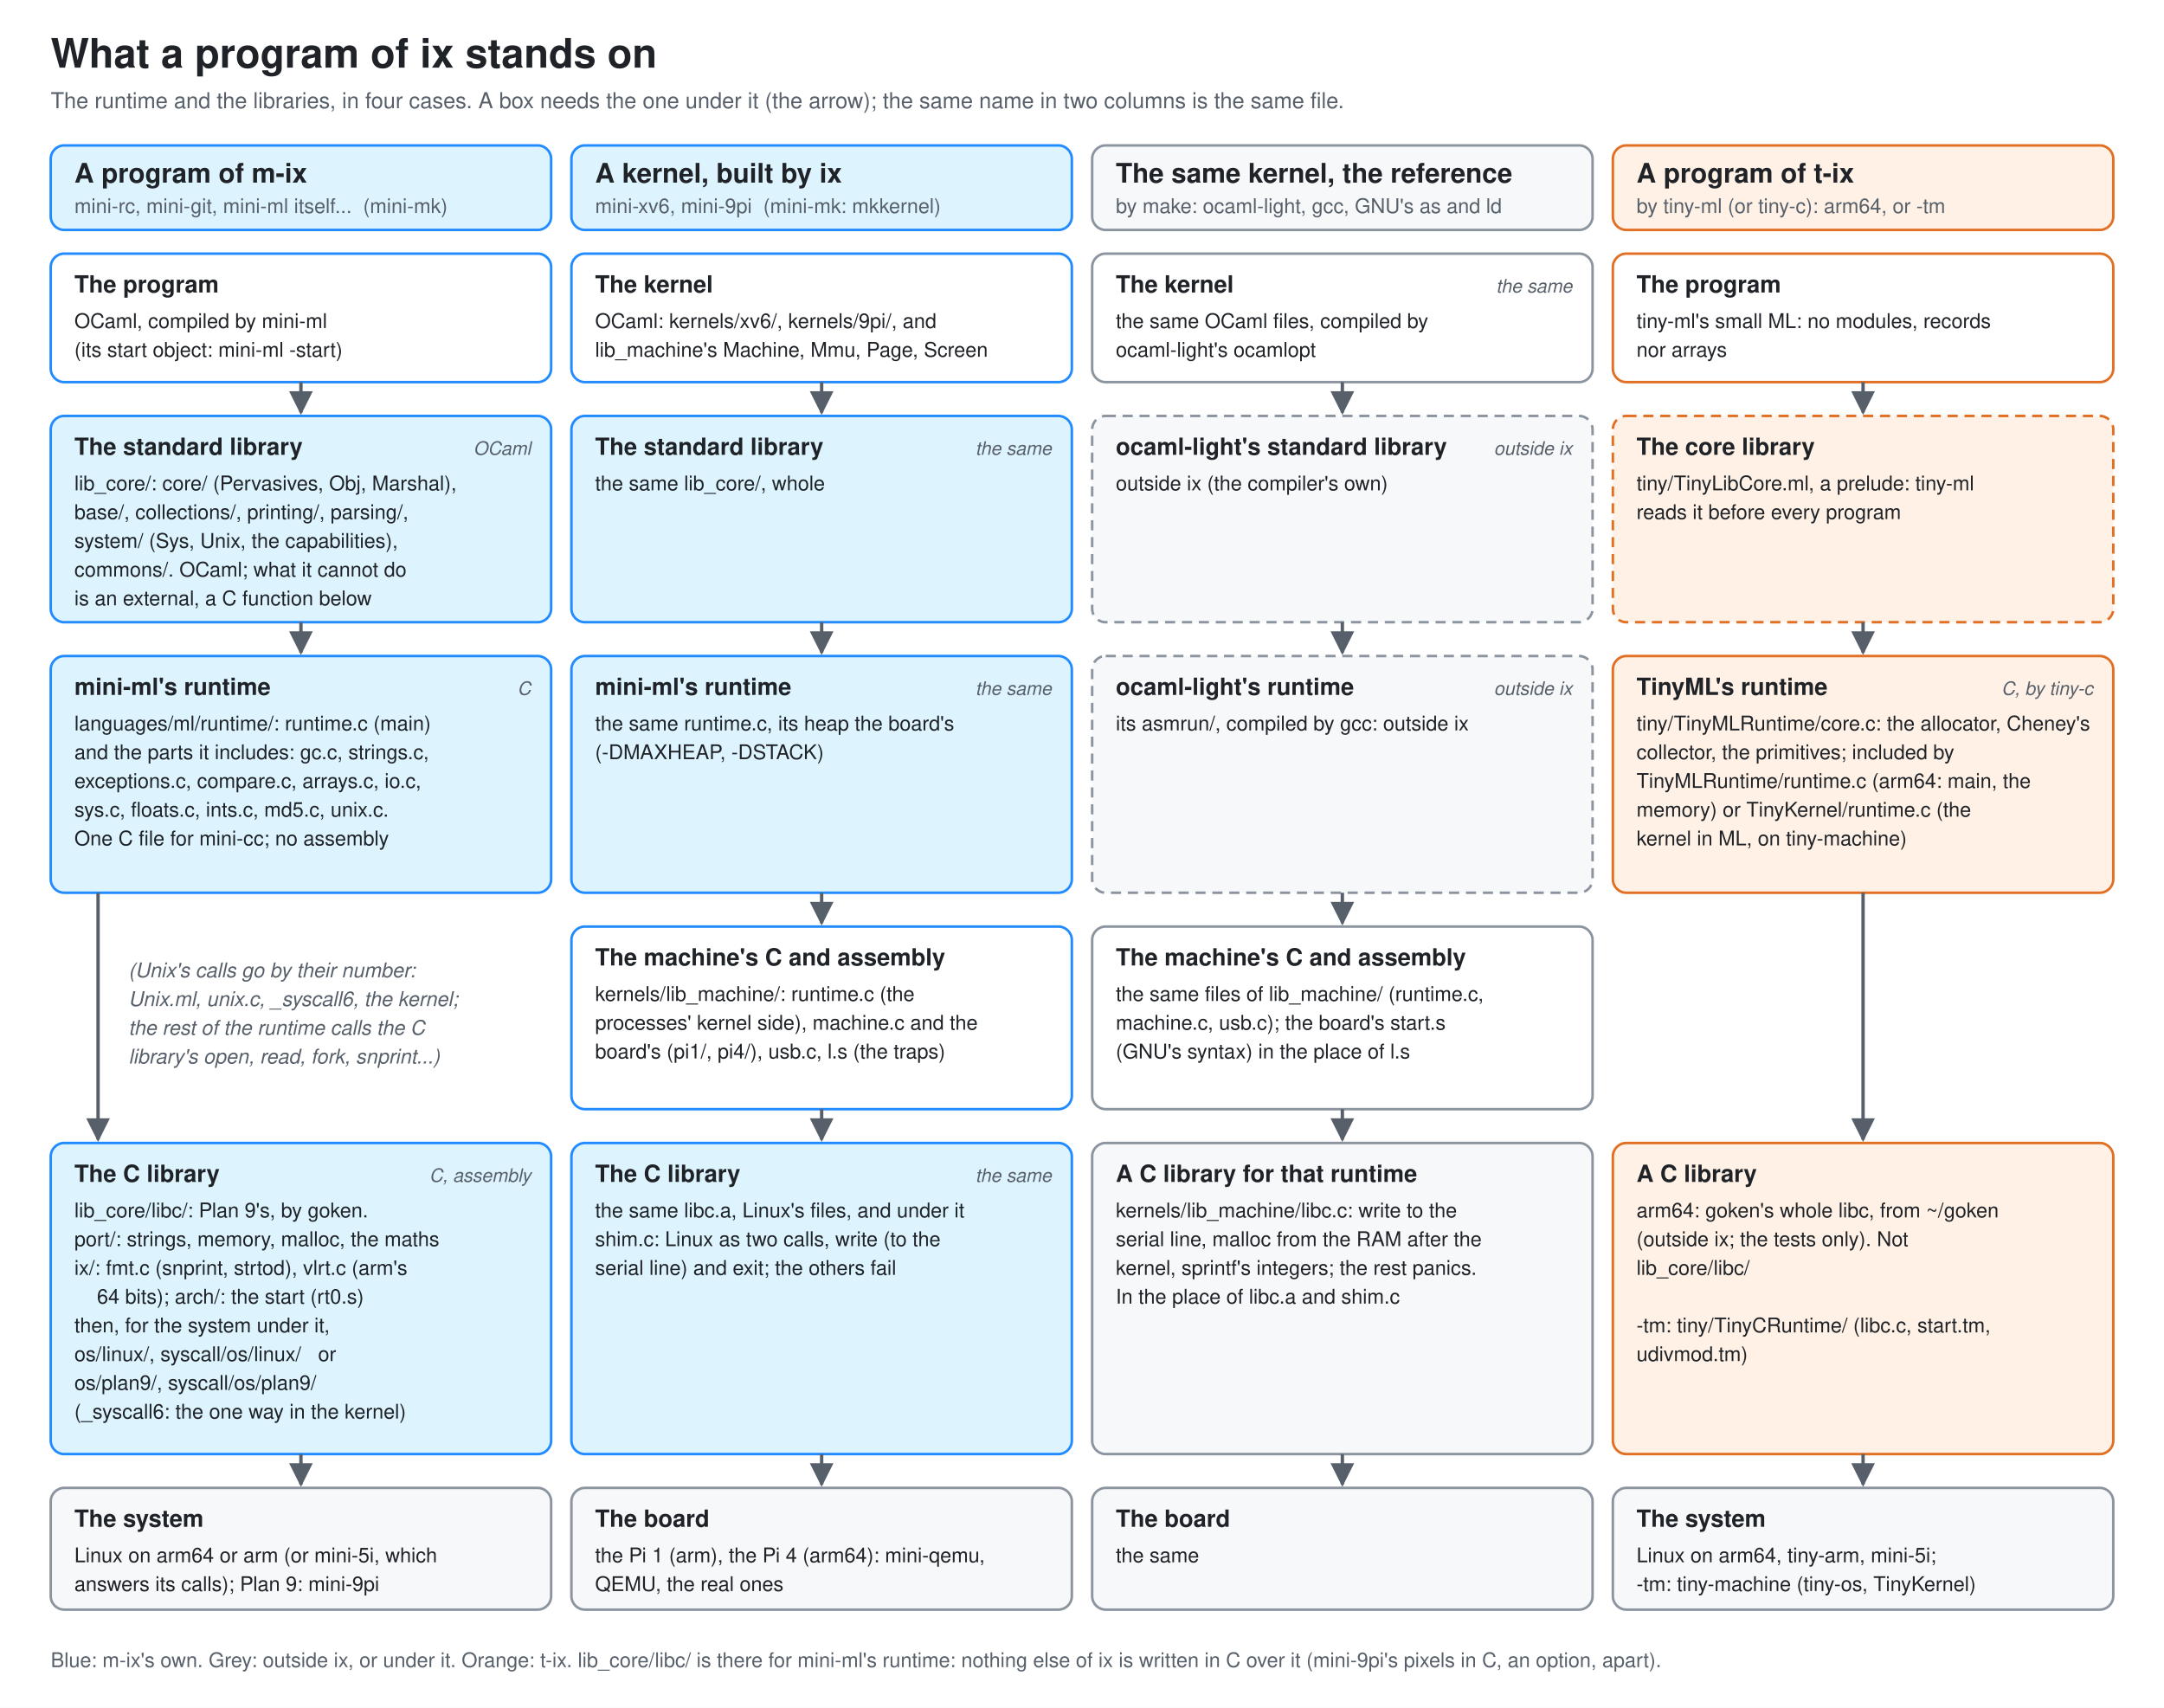
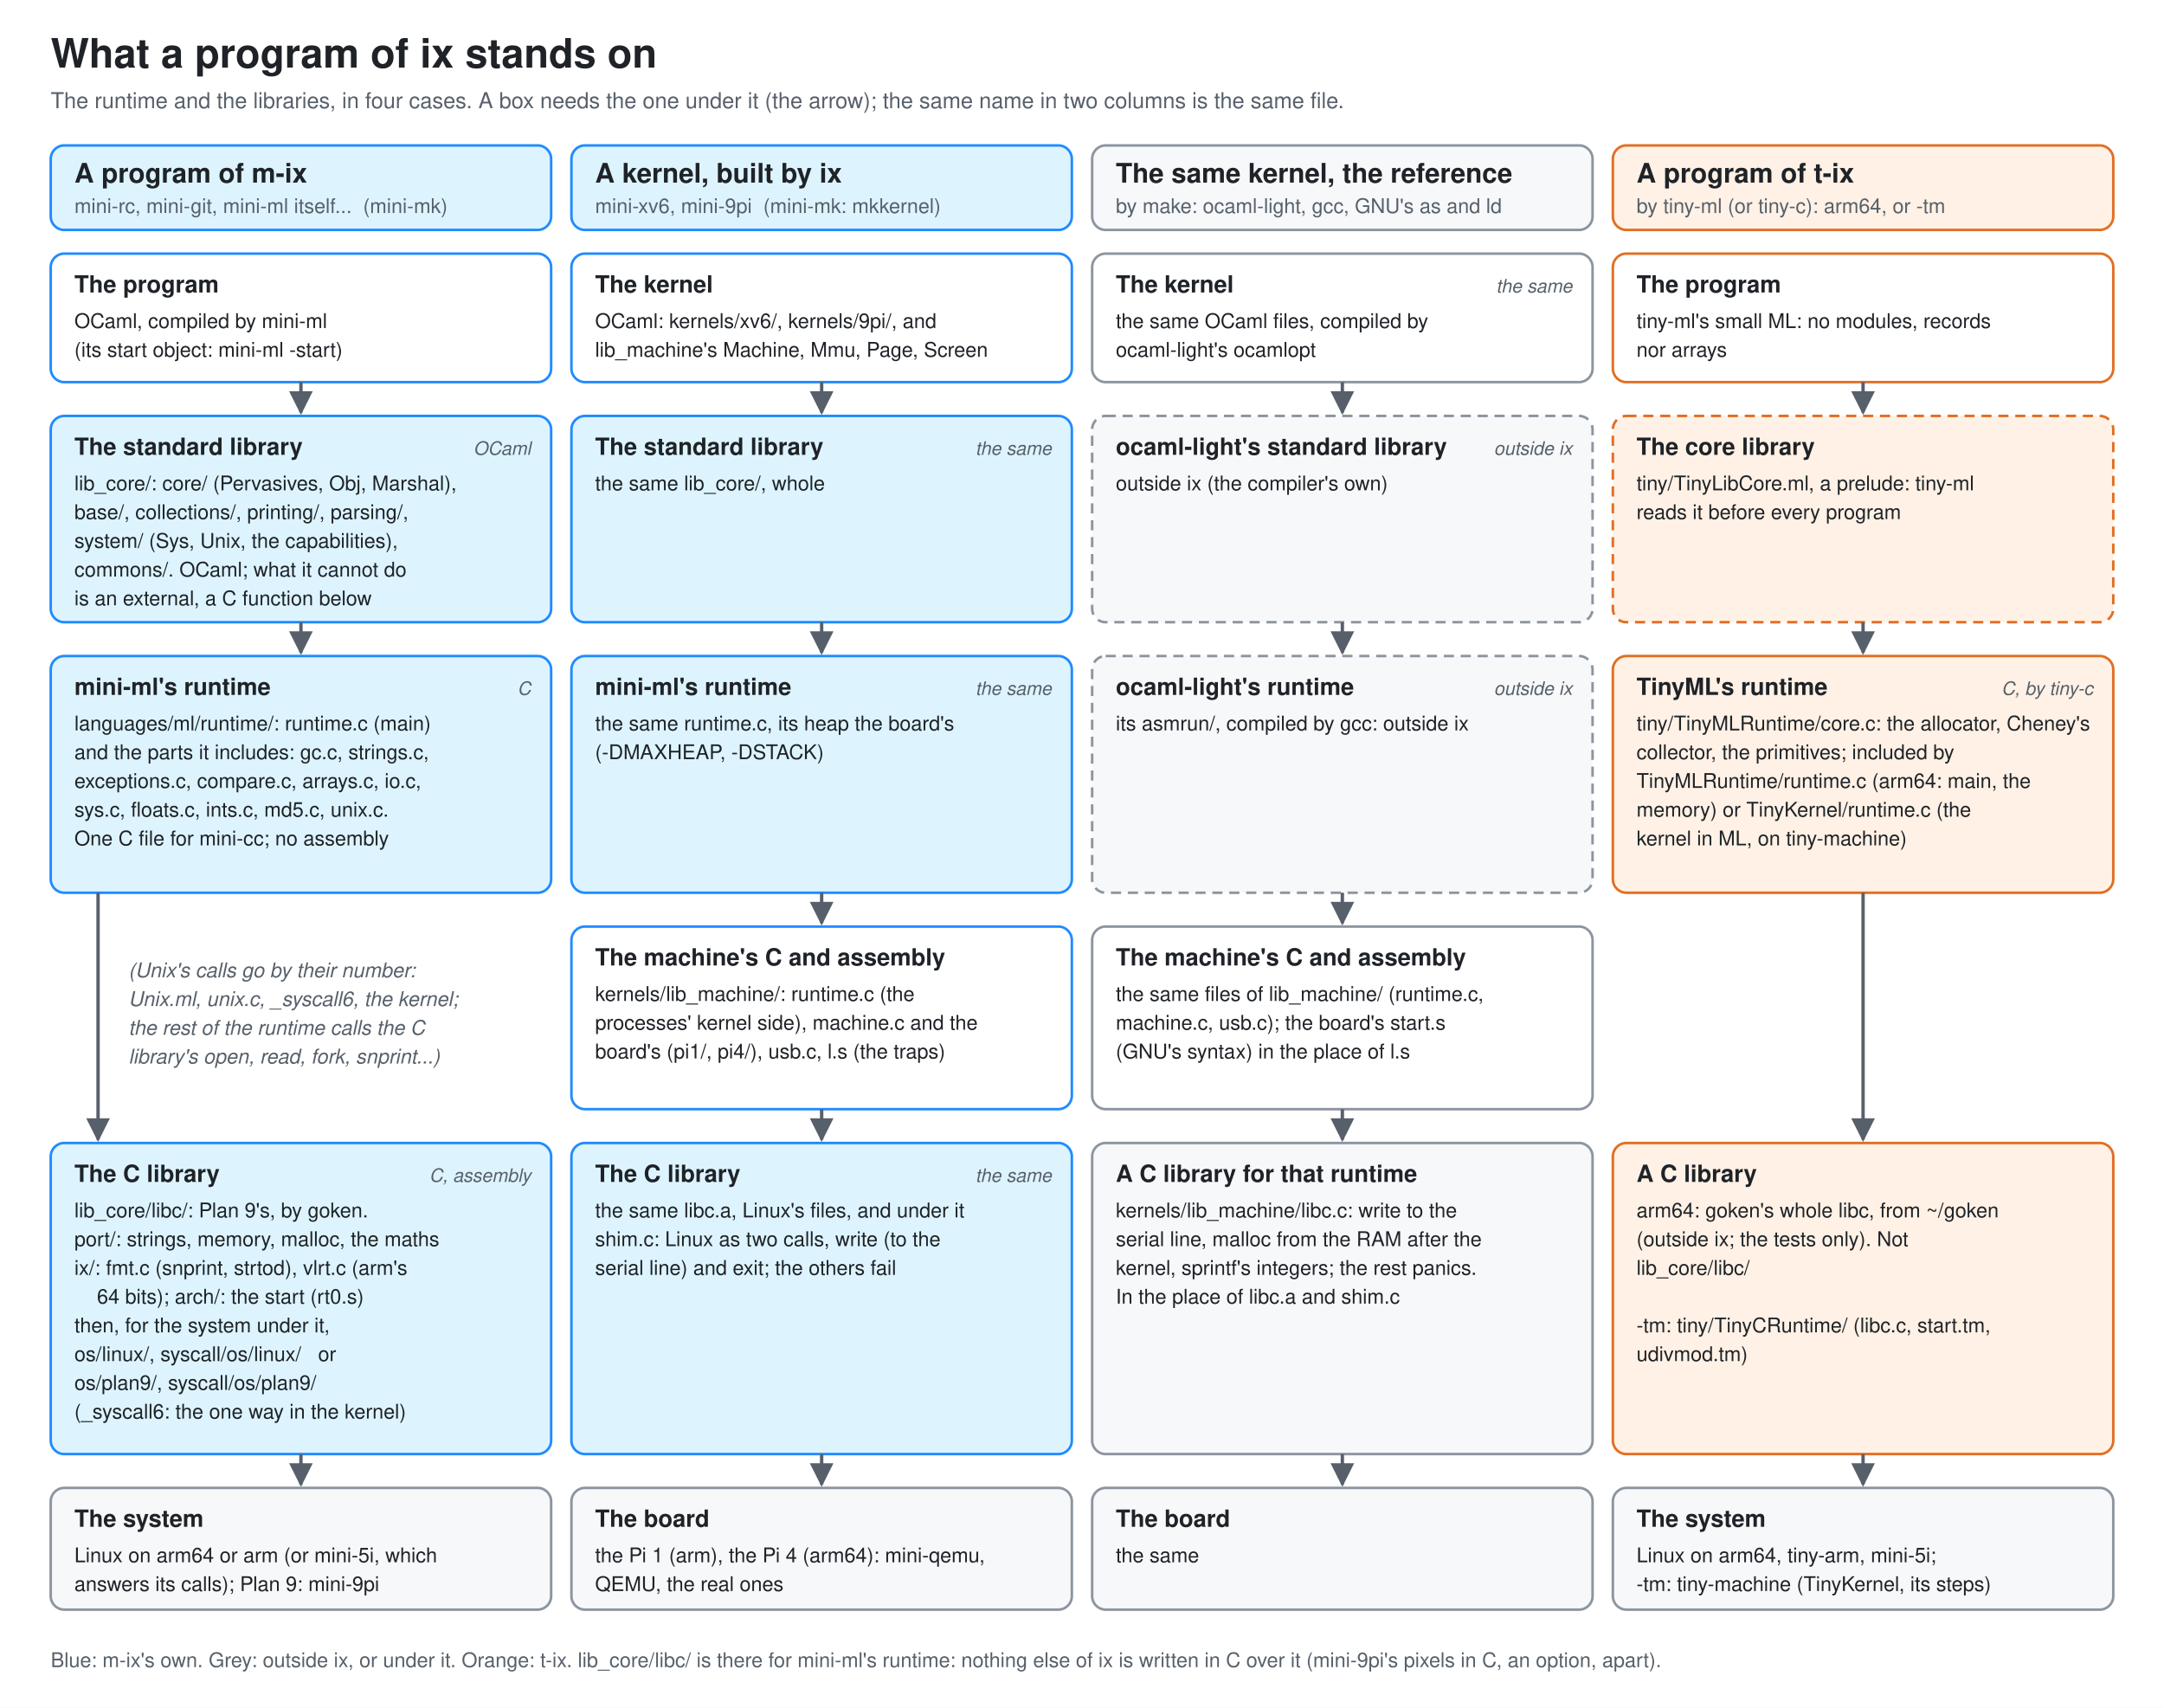
<svg xmlns="http://www.w3.org/2000/svg" viewBox="0 0 1280 1010" width="1280" height="1010" font-family="-apple-system, BlinkMacSystemFont, 'Segoe UI', Helvetica, Arial, sans-serif">
  <defs>
    <marker id="a" viewBox="0 0 10 10" refX="9" refY="5" markerWidth="7" markerHeight="7" orient="auto-start-reverse">
      <path d="M0 0L10 5L0 10z" fill="#57606a" />
    </marker>
  </defs>
  <rect width="1280" height="1010" fill="#ffffff" />
  <text x="30" y="40" font-size="24" font-weight="600" fill="#1f2328" text-anchor="start" xml:space="preserve">What a program of ix stands on</text>
  <text x="30" y="64" font-size="13" font-weight="normal" fill="#57606a" text-anchor="start" xml:space="preserve">The runtime and the libraries, in four cases. A box needs the one under it (the arrow); the same name in two columns is the same file.</text>
  <rect x="30" y="86" width="296" height="50" rx="8" fill="#ddf4ff" stroke="#218bff" stroke-width="1.5" />
  <text x="44" y="108" font-size="16" font-weight="600" fill="#1f2328" text-anchor="start" xml:space="preserve">A program of m-ix</text>
  <text x="44" y="126" font-size="12" font-weight="normal" fill="#57606a" text-anchor="start" xml:space="preserve">mini-rc, mini-git, mini-ml itself...  (mini-mk)</text>
  <rect x="30" y="150" width="296" height="76" rx="8" fill="#ffffff" stroke="#218bff" stroke-width="1.5" />
  <text x="44" y="173" font-size="14" font-weight="600" fill="#1f2328" text-anchor="start" xml:space="preserve">The program</text>
  <text x="44" y="194" font-size="12" font-weight="normal" fill="#1f2328" text-anchor="start" xml:space="preserve">OCaml, compiled by mini-ml</text>
  <text x="44" y="211" font-size="12" font-weight="normal" fill="#1f2328" text-anchor="start" xml:space="preserve">(its start object: mini-ml -start)</text>
  <rect x="30" y="246" width="296" height="122" rx="8" fill="#ddf4ff" stroke="#218bff" stroke-width="1.5" />
  <text x="44" y="269" font-size="14" font-weight="600" fill="#1f2328" text-anchor="start" xml:space="preserve">The standard library</text>
  <text x="314" y="269" font-size="11" font-weight="normal" fill="#57606a" text-anchor="end" font-style="italic" xml:space="preserve">OCaml</text>
  <text x="44" y="290" font-size="12" font-weight="normal" fill="#1f2328" text-anchor="start" xml:space="preserve">lib_core/: core/ (Pervasives, Obj, Marshal),</text>
  <text x="44" y="307" font-size="12" font-weight="normal" fill="#1f2328" text-anchor="start" xml:space="preserve">base/, collections/, printing/, parsing/,</text>
  <text x="44" y="324" font-size="12" font-weight="normal" fill="#1f2328" text-anchor="start" xml:space="preserve">system/ (Sys, Unix, the capabilities),</text>
  <text x="44" y="341" font-size="12" font-weight="normal" fill="#1f2328" text-anchor="start" xml:space="preserve">commons/. OCaml; what it cannot do</text>
  <text x="44" y="358" font-size="12" font-weight="normal" fill="#1f2328" text-anchor="start" xml:space="preserve">is an external, a C function below</text>
  <rect x="30" y="388" width="296" height="140" rx="8" fill="#ddf4ff" stroke="#218bff" stroke-width="1.5" />
  <text x="44" y="411" font-size="14" font-weight="600" fill="#1f2328" text-anchor="start" xml:space="preserve">mini-ml's runtime</text>
  <text x="314" y="411" font-size="11" font-weight="normal" fill="#57606a" text-anchor="end" font-style="italic" xml:space="preserve">C</text>
  <text x="44" y="432" font-size="12" font-weight="normal" fill="#1f2328" text-anchor="start" xml:space="preserve">languages/ml/runtime/: runtime.c (main)</text>
  <text x="44" y="449" font-size="12" font-weight="normal" fill="#1f2328" text-anchor="start" xml:space="preserve">and the parts it includes: gc.c, strings.c,</text>
  <text x="44" y="466" font-size="12" font-weight="normal" fill="#1f2328" text-anchor="start" xml:space="preserve">exceptions.c, compare.c, arrays.c, io.c,</text>
  <text x="44" y="483" font-size="12" font-weight="normal" fill="#1f2328" text-anchor="start" xml:space="preserve">sys.c, floats.c, ints.c, md5.c, unix.c.</text>
  <text x="44" y="500" font-size="12" font-weight="normal" fill="#1f2328" text-anchor="start" xml:space="preserve">One C file for mini-cc; no assembly</text>
  <rect x="30" y="676" width="296" height="184" rx="8" fill="#ddf4ff" stroke="#218bff" stroke-width="1.5" />
  <text x="44" y="699" font-size="14" font-weight="600" fill="#1f2328" text-anchor="start" xml:space="preserve">The C library</text>
  <text x="314" y="699" font-size="11" font-weight="normal" fill="#57606a" text-anchor="end" font-style="italic" xml:space="preserve">C, assembly</text>
  <text x="44" y="720" font-size="12" font-weight="normal" fill="#1f2328" text-anchor="start" xml:space="preserve">lib_core/libc/: Plan 9's, by goken.</text>
  <text x="44" y="737" font-size="12" font-weight="normal" fill="#1f2328" text-anchor="start" xml:space="preserve">port/: strings, memory, malloc, the maths</text>
  <text x="44" y="754" font-size="12" font-weight="normal" fill="#1f2328" text-anchor="start" xml:space="preserve">ix/: fmt.c (snprint, strtod), vlrt.c (arm's</text>
  <text x="44" y="771" font-size="12" font-weight="normal" fill="#1f2328" text-anchor="start" xml:space="preserve">    64 bits); arch/: the start (rt0.s)</text>
  <text x="44" y="788" font-size="12" font-weight="normal" fill="#1f2328" text-anchor="start" xml:space="preserve">then, for the system under it,</text>
  <text x="44" y="805" font-size="12" font-weight="normal" fill="#1f2328" text-anchor="start" xml:space="preserve">os/linux/, syscall/os/linux/   or</text>
  <text x="44" y="822" font-size="12" font-weight="normal" fill="#1f2328" text-anchor="start" xml:space="preserve">os/plan9/, syscall/os/plan9/</text>
  <text x="44" y="839" font-size="12" font-weight="normal" fill="#1f2328" text-anchor="start" xml:space="preserve">(_syscall6: the one way in the kernel)</text>
  <rect x="30" y="880" width="296" height="72" rx="8" fill="#f6f8fa" stroke="#8c959f" stroke-width="1.5" />
  <text x="44" y="903" font-size="14" font-weight="600" fill="#1f2328" text-anchor="start" xml:space="preserve">The system</text>
  <text x="44" y="924" font-size="12" font-weight="normal" fill="#1f2328" text-anchor="start" xml:space="preserve">Linux on arm64 or arm (or mini-5i, which</text>
  <text x="44" y="941" font-size="12" font-weight="normal" fill="#1f2328" text-anchor="start" xml:space="preserve">answers its calls); Plan 9: mini-9pi</text>
  <line x1="178" y1="226" x2="178" y2="244" stroke="#57606a" stroke-width="2" marker-end="url(#a)" />
  <line x1="178" y1="368" x2="178" y2="386" stroke="#57606a" stroke-width="2" marker-end="url(#a)" />
  <line x1="58" y1="528" x2="58" y2="674" stroke="#57606a" stroke-width="2" marker-end="url(#a)" />
  <line x1="178" y1="860" x2="178" y2="878" stroke="#57606a" stroke-width="2" marker-end="url(#a)" />
  <text x="76" y="578" font-size="12" font-weight="normal" fill="#57606a" text-anchor="start" font-style="italic" xml:space="preserve">(Unix's calls go by their number:</text>
  <text x="76" y="595" font-size="12" font-weight="normal" fill="#57606a" text-anchor="start" font-style="italic" xml:space="preserve">Unix.ml, unix.c, _syscall6, the kernel;</text>
  <text x="76" y="612" font-size="12" font-weight="normal" fill="#57606a" text-anchor="start" font-style="italic" xml:space="preserve">the rest of the runtime calls the C</text>
  <text x="76" y="629" font-size="12" font-weight="normal" fill="#57606a" text-anchor="start" font-style="italic" xml:space="preserve">library's open, read, fork, snprint...)</text>
  <rect x="338" y="86" width="296" height="50" rx="8" fill="#ddf4ff" stroke="#218bff" stroke-width="1.5" />
  <text x="352" y="108" font-size="16" font-weight="600" fill="#1f2328" text-anchor="start" xml:space="preserve">A kernel, built by ix</text>
  <text x="352" y="126" font-size="12" font-weight="normal" fill="#57606a" text-anchor="start" xml:space="preserve">mini-xv6, mini-9pi  (mini-mk: mkkernel)</text>
  <rect x="338" y="150" width="296" height="76" rx="8" fill="#ffffff" stroke="#218bff" stroke-width="1.5" />
  <text x="352" y="173" font-size="14" font-weight="600" fill="#1f2328" text-anchor="start" xml:space="preserve">The kernel</text>
  <text x="352" y="194" font-size="12" font-weight="normal" fill="#1f2328" text-anchor="start" xml:space="preserve">OCaml: kernels/xv6/, kernels/9pi/, and</text>
  <text x="352" y="211" font-size="12" font-weight="normal" fill="#1f2328" text-anchor="start" xml:space="preserve">lib_machine's Machine, Mmu, Page, Screen</text>
  <rect x="338" y="246" width="296" height="122" rx="8" fill="#ddf4ff" stroke="#218bff" stroke-width="1.5" />
  <text x="352" y="269" font-size="14" font-weight="600" fill="#1f2328" text-anchor="start" xml:space="preserve">The standard library</text>
  <text x="622" y="269" font-size="11" font-weight="normal" fill="#57606a" text-anchor="end" font-style="italic" xml:space="preserve">the same</text>
  <text x="352" y="290" font-size="12" font-weight="normal" fill="#1f2328" text-anchor="start" xml:space="preserve">the same lib_core/, whole</text>
  <rect x="338" y="388" width="296" height="140" rx="8" fill="#ddf4ff" stroke="#218bff" stroke-width="1.5" />
  <text x="352" y="411" font-size="14" font-weight="600" fill="#1f2328" text-anchor="start" xml:space="preserve">mini-ml's runtime</text>
  <text x="622" y="411" font-size="11" font-weight="normal" fill="#57606a" text-anchor="end" font-style="italic" xml:space="preserve">the same</text>
  <text x="352" y="432" font-size="12" font-weight="normal" fill="#1f2328" text-anchor="start" xml:space="preserve">the same runtime.c, its heap the board's</text>
  <text x="352" y="449" font-size="12" font-weight="normal" fill="#1f2328" text-anchor="start" xml:space="preserve">(-DMAXHEAP, -DSTACK)</text>
  <rect x="338" y="548" width="296" height="108" rx="8" fill="#ffffff" stroke="#218bff" stroke-width="1.5" />
  <text x="352" y="571" font-size="14" font-weight="600" fill="#1f2328" text-anchor="start" xml:space="preserve">The machine's C and assembly</text>
  <text x="352" y="592" font-size="12" font-weight="normal" fill="#1f2328" text-anchor="start" xml:space="preserve">kernels/lib_machine/: runtime.c (the</text>
  <text x="352" y="609" font-size="12" font-weight="normal" fill="#1f2328" text-anchor="start" xml:space="preserve">processes' kernel side), machine.c and the</text>
  <text x="352" y="626" font-size="12" font-weight="normal" fill="#1f2328" text-anchor="start" xml:space="preserve">board's (pi1/, pi4/), usb.c, l.s (the traps)</text>
  <rect x="338" y="676" width="296" height="184" rx="8" fill="#ddf4ff" stroke="#218bff" stroke-width="1.5" />
  <text x="352" y="699" font-size="14" font-weight="600" fill="#1f2328" text-anchor="start" xml:space="preserve">The C library</text>
  <text x="622" y="699" font-size="11" font-weight="normal" fill="#57606a" text-anchor="end" font-style="italic" xml:space="preserve">the same</text>
  <text x="352" y="720" font-size="12" font-weight="normal" fill="#1f2328" text-anchor="start" xml:space="preserve">the same libc.a, Linux's files, and under it</text>
  <text x="352" y="737" font-size="12" font-weight="normal" fill="#1f2328" text-anchor="start" xml:space="preserve">shim.c: Linux as two calls, write (to the</text>
  <text x="352" y="754" font-size="12" font-weight="normal" fill="#1f2328" text-anchor="start" xml:space="preserve">serial line) and exit; the others fail</text>
  <rect x="338" y="880" width="296" height="72" rx="8" fill="#f6f8fa" stroke="#8c959f" stroke-width="1.5" />
  <text x="352" y="903" font-size="14" font-weight="600" fill="#1f2328" text-anchor="start" xml:space="preserve">The board</text>
  <text x="352" y="924" font-size="12" font-weight="normal" fill="#1f2328" text-anchor="start" xml:space="preserve">the Pi 1 (arm), the Pi 4 (arm64): mini-qemu,</text>
  <text x="352" y="941" font-size="12" font-weight="normal" fill="#1f2328" text-anchor="start" xml:space="preserve">QEMU, the real ones</text>
  <line x1="486" y1="226" x2="486" y2="244" stroke="#57606a" stroke-width="2" marker-end="url(#a)" />
  <line x1="486" y1="368" x2="486" y2="386" stroke="#57606a" stroke-width="2" marker-end="url(#a)" />
  <line x1="486" y1="528" x2="486" y2="546" stroke="#57606a" stroke-width="2" marker-end="url(#a)" />
  <line x1="486" y1="656" x2="486" y2="674" stroke="#57606a" stroke-width="2" marker-end="url(#a)" />
  <line x1="486" y1="860" x2="486" y2="878" stroke="#57606a" stroke-width="2" marker-end="url(#a)" />
  <rect x="646" y="86" width="296" height="50" rx="8" fill="#f6f8fa" stroke="#8c959f" stroke-width="1.5" />
  <text x="660" y="108" font-size="16" font-weight="600" fill="#1f2328" text-anchor="start" xml:space="preserve">The same kernel, the reference</text>
  <text x="660" y="126" font-size="12" font-weight="normal" fill="#57606a" text-anchor="start" xml:space="preserve">by make: ocaml-light, gcc, GNU's as and ld</text>
  <rect x="646" y="150" width="296" height="76" rx="8" fill="#ffffff" stroke="#8c959f" stroke-width="1.5" />
  <text x="660" y="173" font-size="14" font-weight="600" fill="#1f2328" text-anchor="start" xml:space="preserve">The kernel</text>
  <text x="930" y="173" font-size="11" font-weight="normal" fill="#57606a" text-anchor="end" font-style="italic" xml:space="preserve">the same</text>
  <text x="660" y="194" font-size="12" font-weight="normal" fill="#1f2328" text-anchor="start" xml:space="preserve">the same OCaml files, compiled by</text>
  <text x="660" y="211" font-size="12" font-weight="normal" fill="#1f2328" text-anchor="start" xml:space="preserve">ocaml-light's ocamlopt</text>
  <rect x="646" y="246" width="296" height="122" rx="8" fill="#f6f8fa" stroke="#8c959f" stroke-width="1.5" stroke-dasharray="6 4" />
  <text x="660" y="269" font-size="14" font-weight="600" fill="#1f2328" text-anchor="start" xml:space="preserve">ocaml-light's standard library</text>
  <text x="930" y="269" font-size="11" font-weight="normal" fill="#57606a" text-anchor="end" font-style="italic" xml:space="preserve">outside ix</text>
  <text x="660" y="290" font-size="12" font-weight="normal" fill="#1f2328" text-anchor="start" xml:space="preserve">outside ix (the compiler's own)</text>
  <rect x="646" y="388" width="296" height="140" rx="8" fill="#f6f8fa" stroke="#8c959f" stroke-width="1.5" stroke-dasharray="6 4" />
  <text x="660" y="411" font-size="14" font-weight="600" fill="#1f2328" text-anchor="start" xml:space="preserve">ocaml-light's runtime</text>
  <text x="930" y="411" font-size="11" font-weight="normal" fill="#57606a" text-anchor="end" font-style="italic" xml:space="preserve">outside ix</text>
  <text x="660" y="432" font-size="12" font-weight="normal" fill="#1f2328" text-anchor="start" xml:space="preserve">its asmrun/, compiled by gcc: outside ix</text>
  <rect x="646" y="548" width="296" height="108" rx="8" fill="#ffffff" stroke="#8c959f" stroke-width="1.5" />
  <text x="660" y="571" font-size="14" font-weight="600" fill="#1f2328" text-anchor="start" xml:space="preserve">The machine's C and assembly</text>
  <text x="660" y="592" font-size="12" font-weight="normal" fill="#1f2328" text-anchor="start" xml:space="preserve">the same files of lib_machine/ (runtime.c,</text>
  <text x="660" y="609" font-size="12" font-weight="normal" fill="#1f2328" text-anchor="start" xml:space="preserve">machine.c, usb.c); the board's start.s</text>
  <text x="660" y="626" font-size="12" font-weight="normal" fill="#1f2328" text-anchor="start" xml:space="preserve">(GNU's syntax) in the place of l.s</text>
  <rect x="646" y="676" width="296" height="184" rx="8" fill="#f6f8fa" stroke="#8c959f" stroke-width="1.5" />
  <text x="660" y="699" font-size="14" font-weight="600" fill="#1f2328" text-anchor="start" xml:space="preserve">A C library for that runtime</text>
  <text x="660" y="720" font-size="12" font-weight="normal" fill="#1f2328" text-anchor="start" xml:space="preserve">kernels/lib_machine/libc.c: write to the</text>
  <text x="660" y="737" font-size="12" font-weight="normal" fill="#1f2328" text-anchor="start" xml:space="preserve">serial line, malloc from the RAM after the</text>
  <text x="660" y="754" font-size="12" font-weight="normal" fill="#1f2328" text-anchor="start" xml:space="preserve">kernel, sprintf's integers; the rest panics.</text>
  <text x="660" y="771" font-size="12" font-weight="normal" fill="#1f2328" text-anchor="start" xml:space="preserve">In the place of libc.a and shim.c</text>
  <rect x="646" y="880" width="296" height="72" rx="8" fill="#f6f8fa" stroke="#8c959f" stroke-width="1.5" />
  <text x="660" y="903" font-size="14" font-weight="600" fill="#1f2328" text-anchor="start" xml:space="preserve">The board</text>
  <text x="660" y="924" font-size="12" font-weight="normal" fill="#1f2328" text-anchor="start" xml:space="preserve">the same</text>
  <line x1="794" y1="226" x2="794" y2="244" stroke="#57606a" stroke-width="2" marker-end="url(#a)" />
  <line x1="794" y1="368" x2="794" y2="386" stroke="#57606a" stroke-width="2" marker-end="url(#a)" />
  <line x1="794" y1="528" x2="794" y2="546" stroke="#57606a" stroke-width="2" marker-end="url(#a)" />
  <line x1="794" y1="656" x2="794" y2="674" stroke="#57606a" stroke-width="2" marker-end="url(#a)" />
  <line x1="794" y1="860" x2="794" y2="878" stroke="#57606a" stroke-width="2" marker-end="url(#a)" />
  <rect x="954" y="86" width="296" height="50" rx="8" fill="#fff1e5" stroke="#e16f24" stroke-width="1.5" />
  <text x="968" y="108" font-size="16" font-weight="600" fill="#1f2328" text-anchor="start" xml:space="preserve">A program of t-ix</text>
  <text x="968" y="126" font-size="12" font-weight="normal" fill="#57606a" text-anchor="start" xml:space="preserve">by tiny-ml (or tiny-c): arm64, or -tm</text>
  <rect x="954" y="150" width="296" height="76" rx="8" fill="#ffffff" stroke="#e16f24" stroke-width="1.5" />
  <text x="968" y="173" font-size="14" font-weight="600" fill="#1f2328" text-anchor="start" xml:space="preserve">The program</text>
  <text x="968" y="194" font-size="12" font-weight="normal" fill="#1f2328" text-anchor="start" xml:space="preserve">tiny-ml's small ML: no modules, records</text>
  <text x="968" y="211" font-size="12" font-weight="normal" fill="#1f2328" text-anchor="start" xml:space="preserve">nor arrays</text>
  <rect x="954" y="246" width="296" height="122" rx="8" fill="#fff1e5" stroke="#e16f24" stroke-width="1.5" stroke-dasharray="6 4" />
  <text x="968" y="269" font-size="14" font-weight="600" fill="#1f2328" text-anchor="start" xml:space="preserve">The core library</text>
  <text x="968" y="290" font-size="12" font-weight="normal" fill="#1f2328" text-anchor="start" xml:space="preserve">tiny/TinyLibCore.ml, a prelude: tiny-ml</text>
  <text x="968" y="307" font-size="12" font-weight="normal" fill="#1f2328" text-anchor="start" xml:space="preserve">reads it before every program</text>
  <rect x="954" y="388" width="296" height="140" rx="8" fill="#fff1e5" stroke="#e16f24" stroke-width="1.5" />
  <text x="968" y="411" font-size="14" font-weight="600" fill="#1f2328" text-anchor="start" xml:space="preserve">TinyML's runtime</text>
  <text x="1238" y="411" font-size="11" font-weight="normal" fill="#57606a" text-anchor="end" font-style="italic" xml:space="preserve">C, by tiny-c</text>
  <text x="968" y="432" font-size="12" font-weight="normal" fill="#1f2328" text-anchor="start" xml:space="preserve">tiny/TinyMLRuntime/core.c: the allocator, Cheney's</text>
  <text x="968" y="449" font-size="12" font-weight="normal" fill="#1f2328" text-anchor="start" xml:space="preserve">collector, the primitives; included by</text>
  <text x="968" y="466" font-size="12" font-weight="normal" fill="#1f2328" text-anchor="start" xml:space="preserve">TinyMLRuntime/runtime.c (arm64: main, the</text>
  <text x="968" y="483" font-size="12" font-weight="normal" fill="#1f2328" text-anchor="start" xml:space="preserve">memory) or TinyKernel/runtime.c (the</text>
  <text x="968" y="500" font-size="12" font-weight="normal" fill="#1f2328" text-anchor="start" xml:space="preserve">kernel in ML, on tiny-machine)</text>
  <rect x="954" y="676" width="296" height="184" rx="8" fill="#fff1e5" stroke="#e16f24" stroke-width="1.5" />
  <text x="968" y="699" font-size="14" font-weight="600" fill="#1f2328" text-anchor="start" xml:space="preserve">A C library</text>
  <text x="968" y="720" font-size="12" font-weight="normal" fill="#1f2328" text-anchor="start" xml:space="preserve">arm64: goken's whole libc, from ~/goken</text>
  <text x="968" y="737" font-size="12" font-weight="normal" fill="#1f2328" text-anchor="start" xml:space="preserve">(outside ix; the tests only). Not</text>
  <text x="968" y="754" font-size="12" font-weight="normal" fill="#1f2328" text-anchor="start" xml:space="preserve">lib_core/libc/</text>
  <text x="968" y="771" font-size="12" font-weight="normal" fill="#1f2328" text-anchor="start" xml:space="preserve" />
  <text x="968" y="788" font-size="12" font-weight="normal" fill="#1f2328" text-anchor="start" xml:space="preserve">-tm: tiny/TinyCRuntime/ (libc.c, start.tm,</text>
  <text x="968" y="805" font-size="12" font-weight="normal" fill="#1f2328" text-anchor="start" xml:space="preserve">udivmod.tm)</text>
  <rect x="954" y="880" width="296" height="72" rx="8" fill="#f6f8fa" stroke="#8c959f" stroke-width="1.5" />
  <text x="968" y="903" font-size="14" font-weight="600" fill="#1f2328" text-anchor="start" xml:space="preserve">The system</text>
  <text x="968" y="924" font-size="12" font-weight="normal" fill="#1f2328" text-anchor="start" xml:space="preserve">Linux on arm64, tiny-arm, mini-5i;</text>
-   <text x="968" y="941" font-size="12" font-weight="normal" fill="#1f2328" text-anchor="start" xml:space="preserve">-tm: tiny-machine (tiny-os, TinyKernel)</text>
+   <text x="968" y="941" font-size="12" font-weight="normal" fill="#1f2328" text-anchor="start" xml:space="preserve">-tm: tiny-machine (TinyKernel, its steps)</text>
  <line x1="1102" y1="226" x2="1102" y2="244" stroke="#57606a" stroke-width="2" marker-end="url(#a)" />
  <line x1="1102" y1="368" x2="1102" y2="386" stroke="#57606a" stroke-width="2" marker-end="url(#a)" />
  <line x1="1102" y1="528" x2="1102" y2="674" stroke="#57606a" stroke-width="2" marker-end="url(#a)" />
  <line x1="1102" y1="860" x2="1102" y2="878" stroke="#57606a" stroke-width="2" marker-end="url(#a)" />
  <text x="30" y="986" font-size="12" font-weight="normal" fill="#57606a" text-anchor="start" xml:space="preserve">Blue: m-ix's own. Grey: outside ix, or under it. Orange: t-ix. lib_core/libc/ is there for mini-ml's runtime: nothing else of ix is written in C over it (mini-9pi's pixels in C, an option, apart).</text>
</svg>
